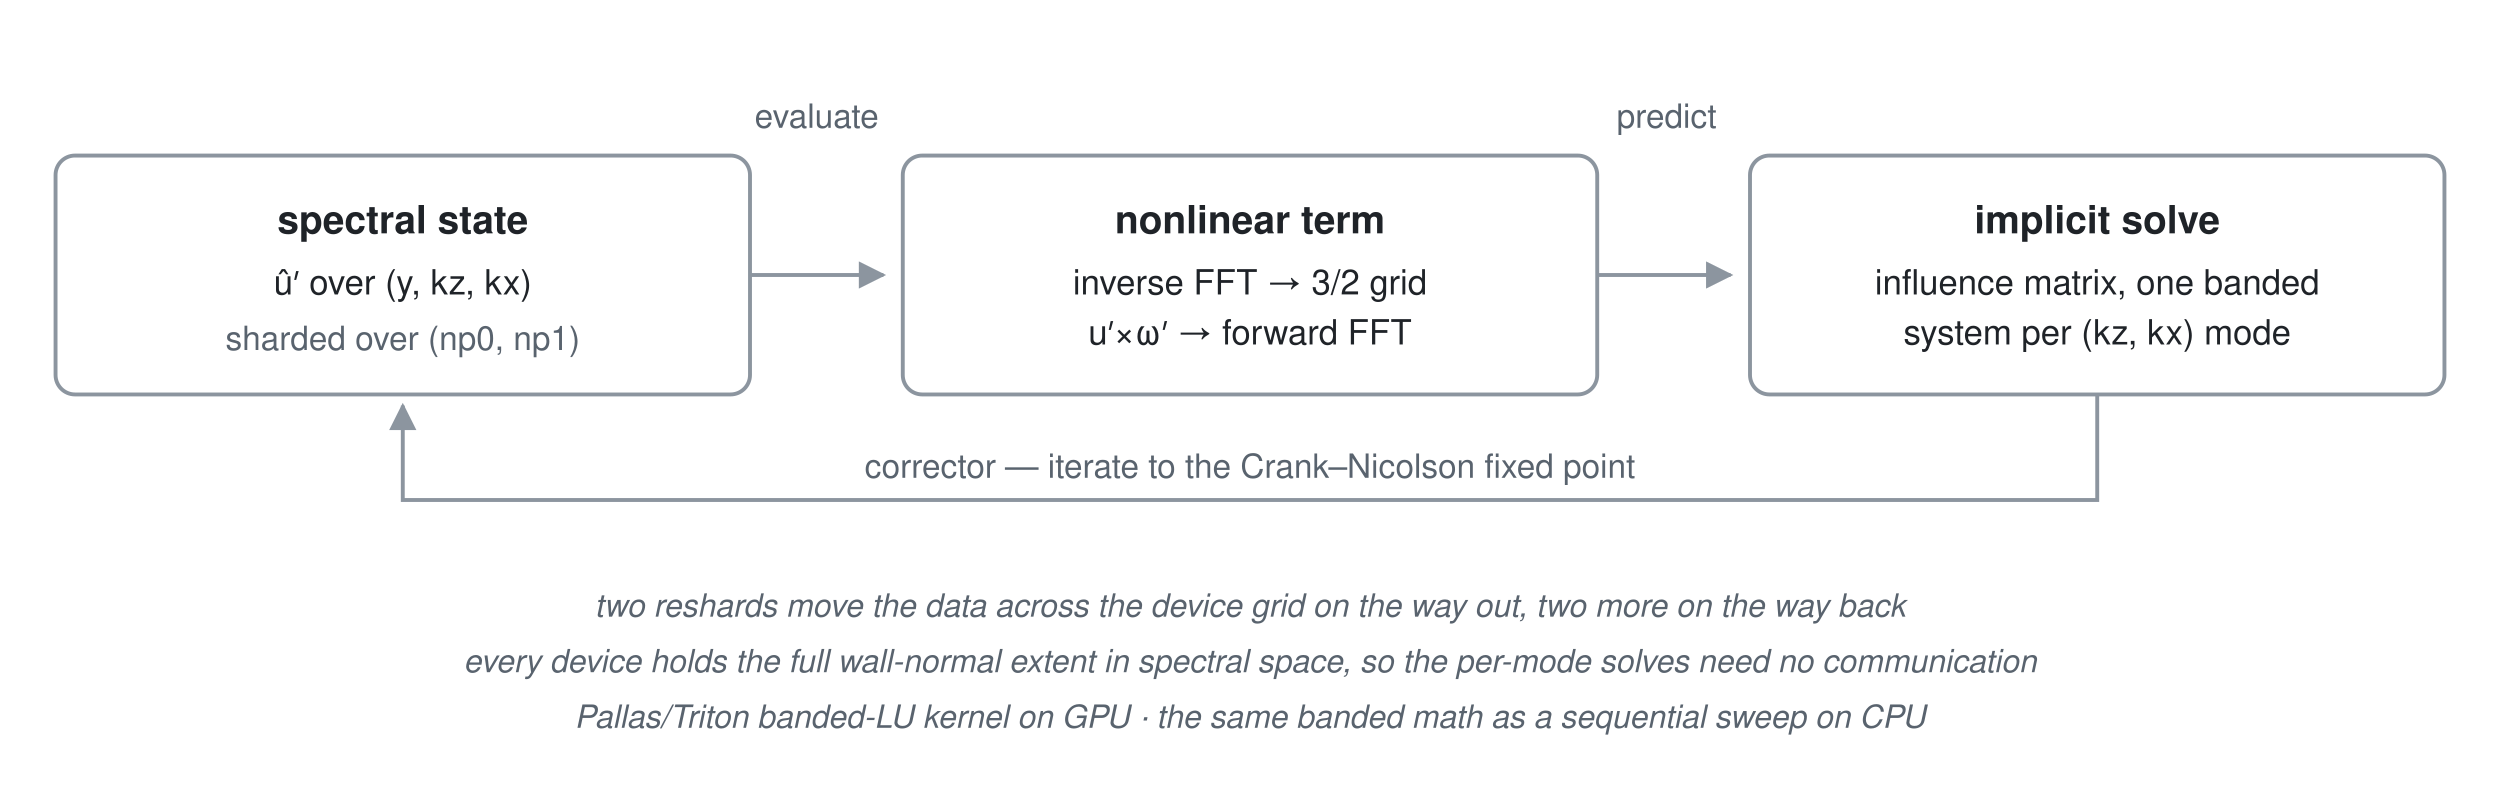
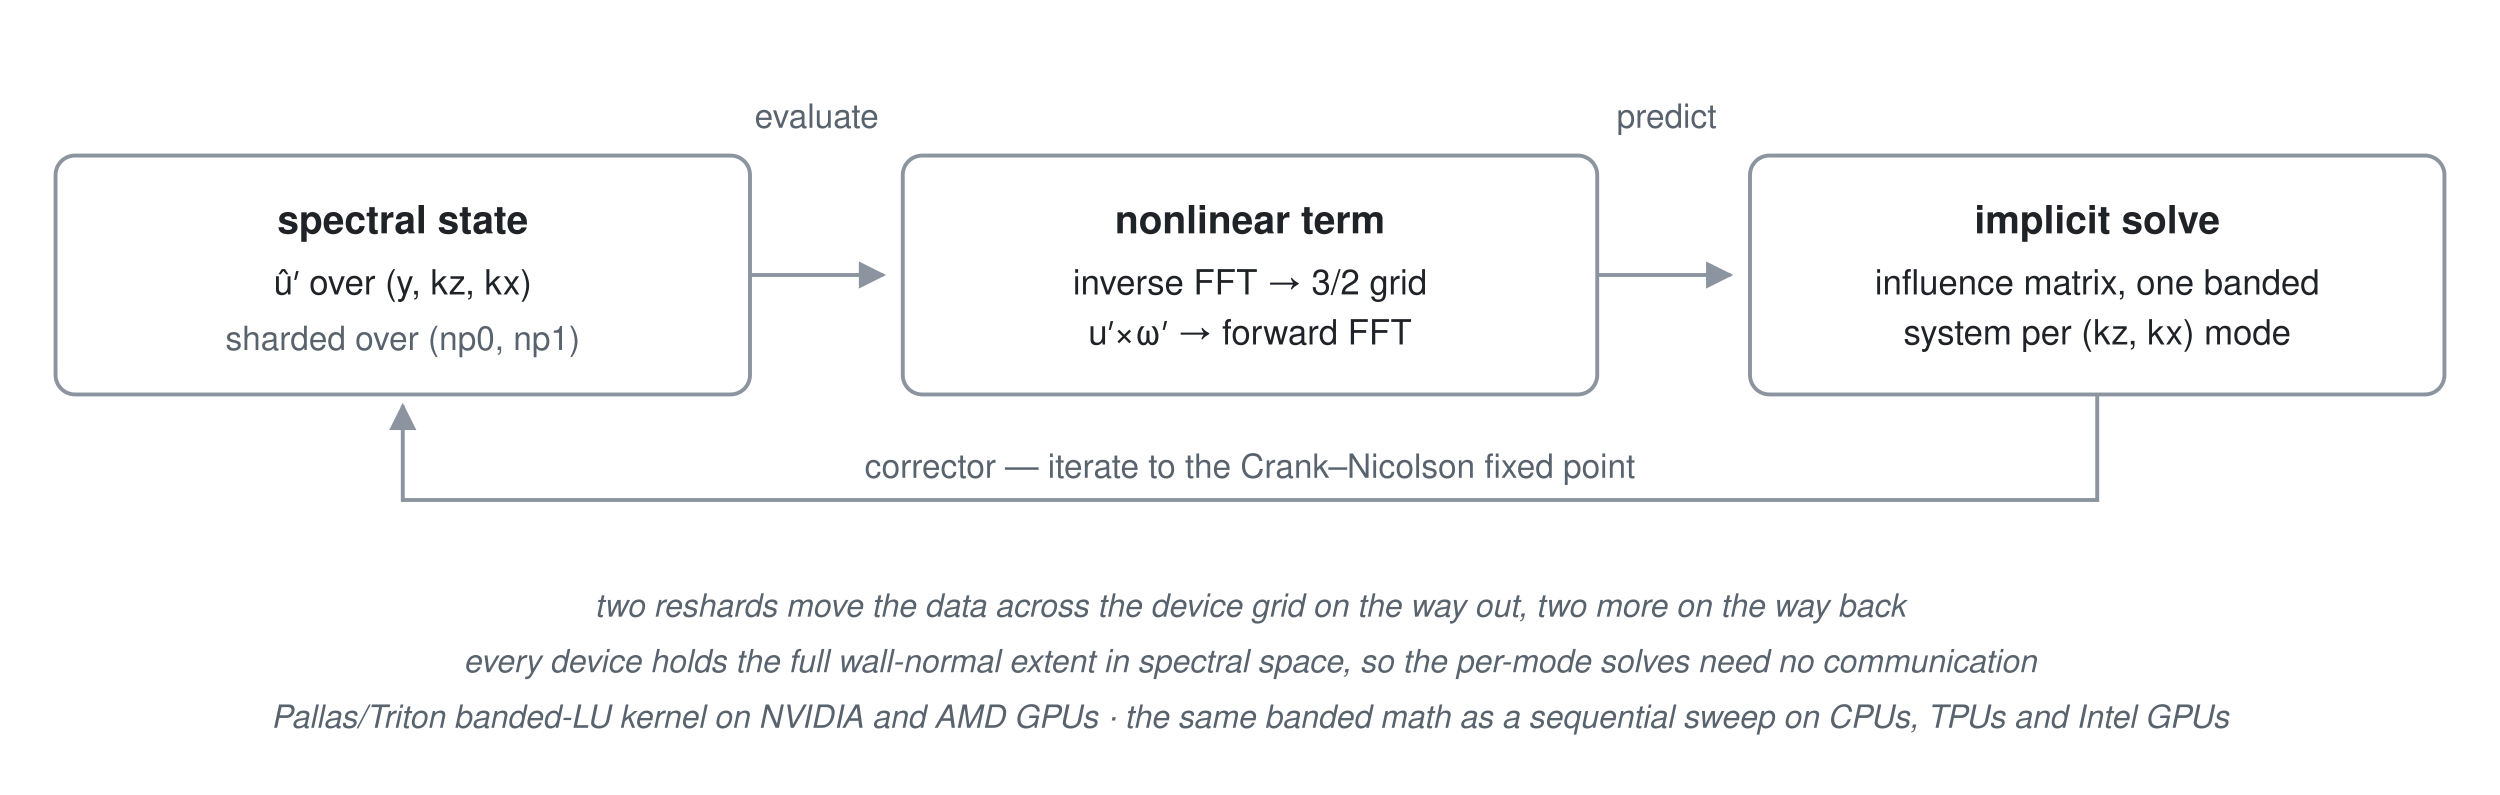
<svg xmlns="http://www.w3.org/2000/svg" width="900" height="286" viewBox="0 0 900 286" role="img" aria-label="One dnsjax time step: the sharded spectral state, the 3/2-dealiased pseudo-spectral nonlinear term, a per-mode banded influence-matrix solve, and the corrector loop back to the state.">
  <style>
    .b { fill: none; stroke: #8c959f; stroke-width: 1.4; }
    .a { fill: none; stroke: #8c959f; stroke-width: 1.4; }
    text { font-family: -apple-system, BlinkMacSystemFont, "Segoe UI",
            Helvetica, Arial, sans-serif; fill: #1f2328; }
    .t { font-size: 14px; font-weight: 600; }
    .s { font-size: 12.5px; }
    .l { font-size: 12px; fill: #59636e; }
    .n { font-size: 11.5px; fill: #59636e; font-style: italic; }
  </style>
  <defs>
    <marker id="h" viewBox="0 0 10 10" refX="9" refY="5" markerWidth="7" markerHeight="7" orient="auto-start-reverse">
      <path d="M 0 0 L 10 5 L 0 10 z" fill="#8c959f" />
    </marker>
  </defs>
  <rect class="b" x="20" y="56" width="250" height="86" rx="7" />
  <text class="t" x="145" y="84" text-anchor="middle">spectral state</text>
  <text class="s" x="145" y="106" text-anchor="middle">û′ over (y, kz, kx)</text>
  <text class="l" x="145" y="126" text-anchor="middle">sharded over (np0, np1)</text>
  <rect class="b" x="325" y="56" width="250" height="86" rx="7" />
  <text class="t" x="450" y="84" text-anchor="middle">nonlinear term</text>
  <text class="s" x="450" y="106" text-anchor="middle">inverse FFT → 3/2 grid</text>
  <text class="s" x="450" y="124" text-anchor="middle">u′×ω′ → forward FFT</text>
  <rect class="b" x="630" y="56" width="250" height="86" rx="7" />
  <text class="t" x="755" y="84" text-anchor="middle">implicit solve</text>
  <text class="s" x="755" y="106" text-anchor="middle">influence matrix, one banded</text>
  <text class="s" x="755" y="124" text-anchor="middle">system per (kz, kx) mode</text>
  <path class="a" d="M 270 99 L 318 99" marker-end="url(#h)" />
  <path class="a" d="M 575 99 L 623 99" marker-end="url(#h)" />
  <text class="l" x="294" y="46" text-anchor="middle">evaluate</text>
  <text class="l" x="600" y="46" text-anchor="middle">predict</text>
  <path class="a" d="M 755 142 L 755 180 L 145 180 L 145 146" marker-end="url(#h)" />
  <text class="l" x="450" y="172" text-anchor="middle">corrector — iterate to the Crank–Nicolson fixed point</text>
  <text class="n" x="450" y="222" text-anchor="middle">two reshards move the data across the device grid on the way out, two more on the way back</text>
  <text class="n" x="450" y="242" text-anchor="middle">every device holds the full wall-normal extent in spectral space, so the per-mode solves need no communication</text>
-   <text class="n" x="450" y="262" text-anchor="middle">Pallas/Triton banded-LU kernel on GPU · the same banded math as a sequential sweep on CPU</text>
+   <text class="n" x="450" y="262" text-anchor="middle">Pallas/Triton banded-LU kernel on NVIDIA and AMD GPUs · the same banded math as a sequential sweep on CPUs, TPUs and Intel GPUs</text>
</svg>
